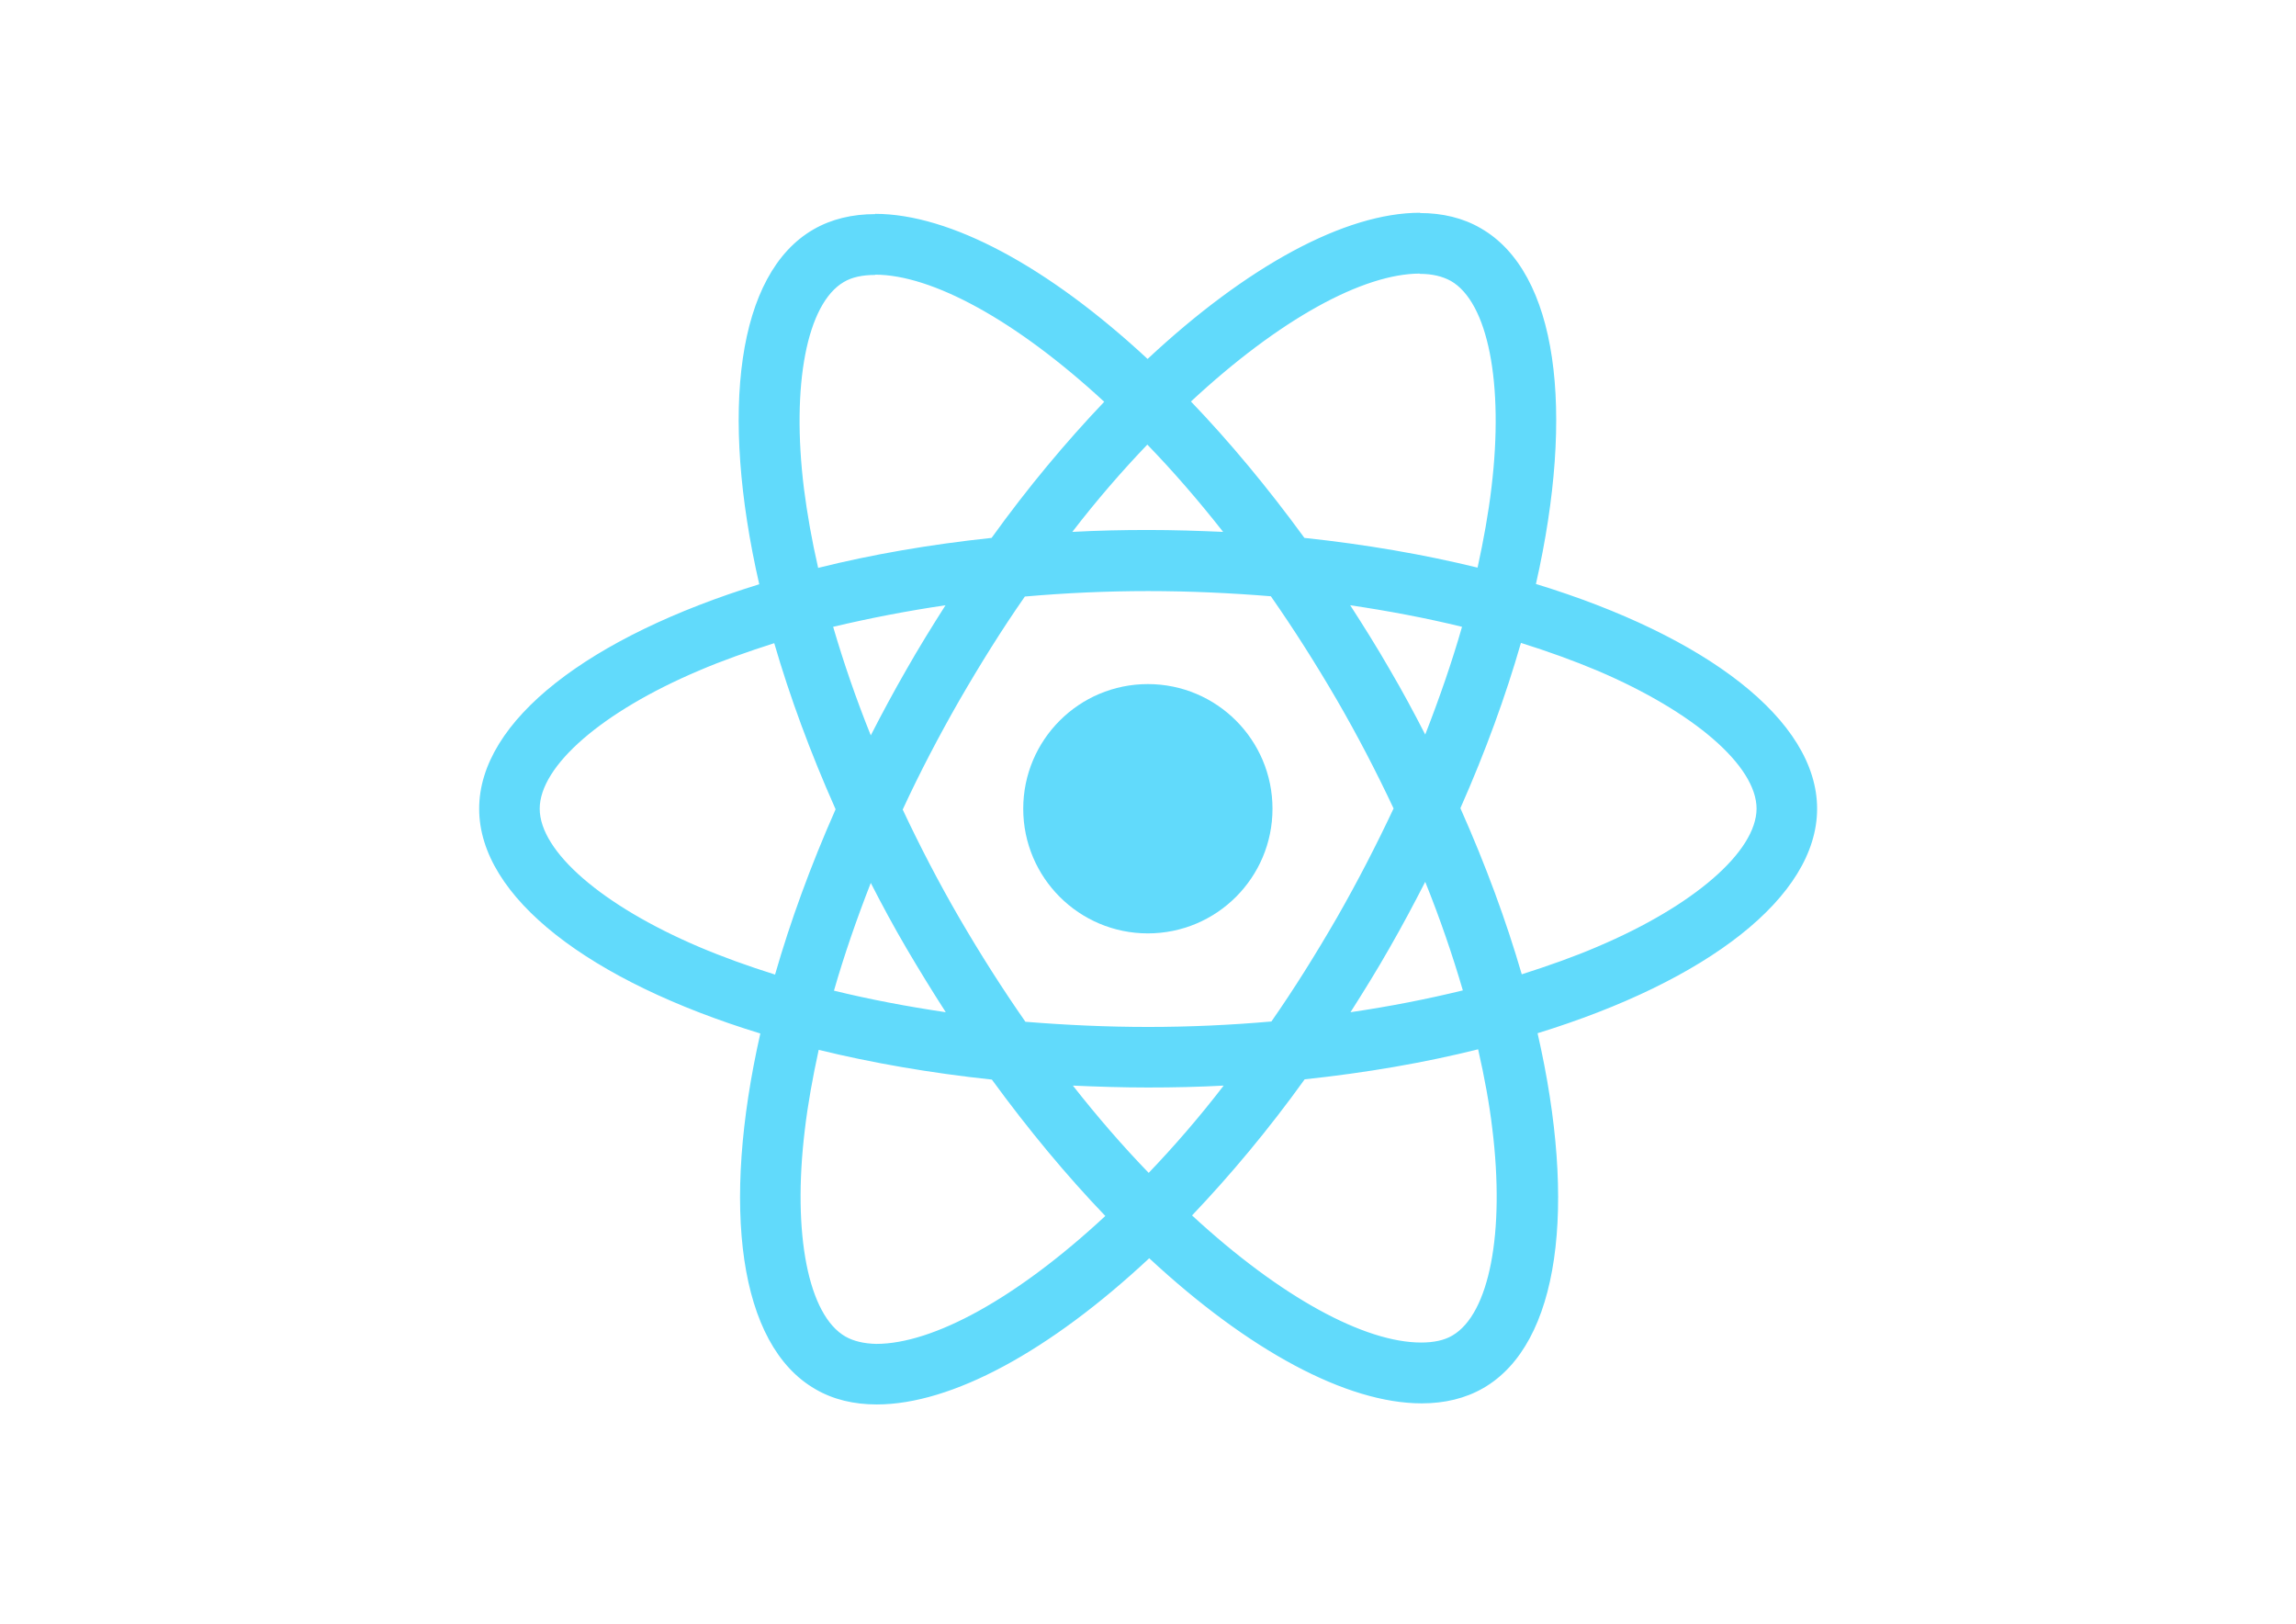
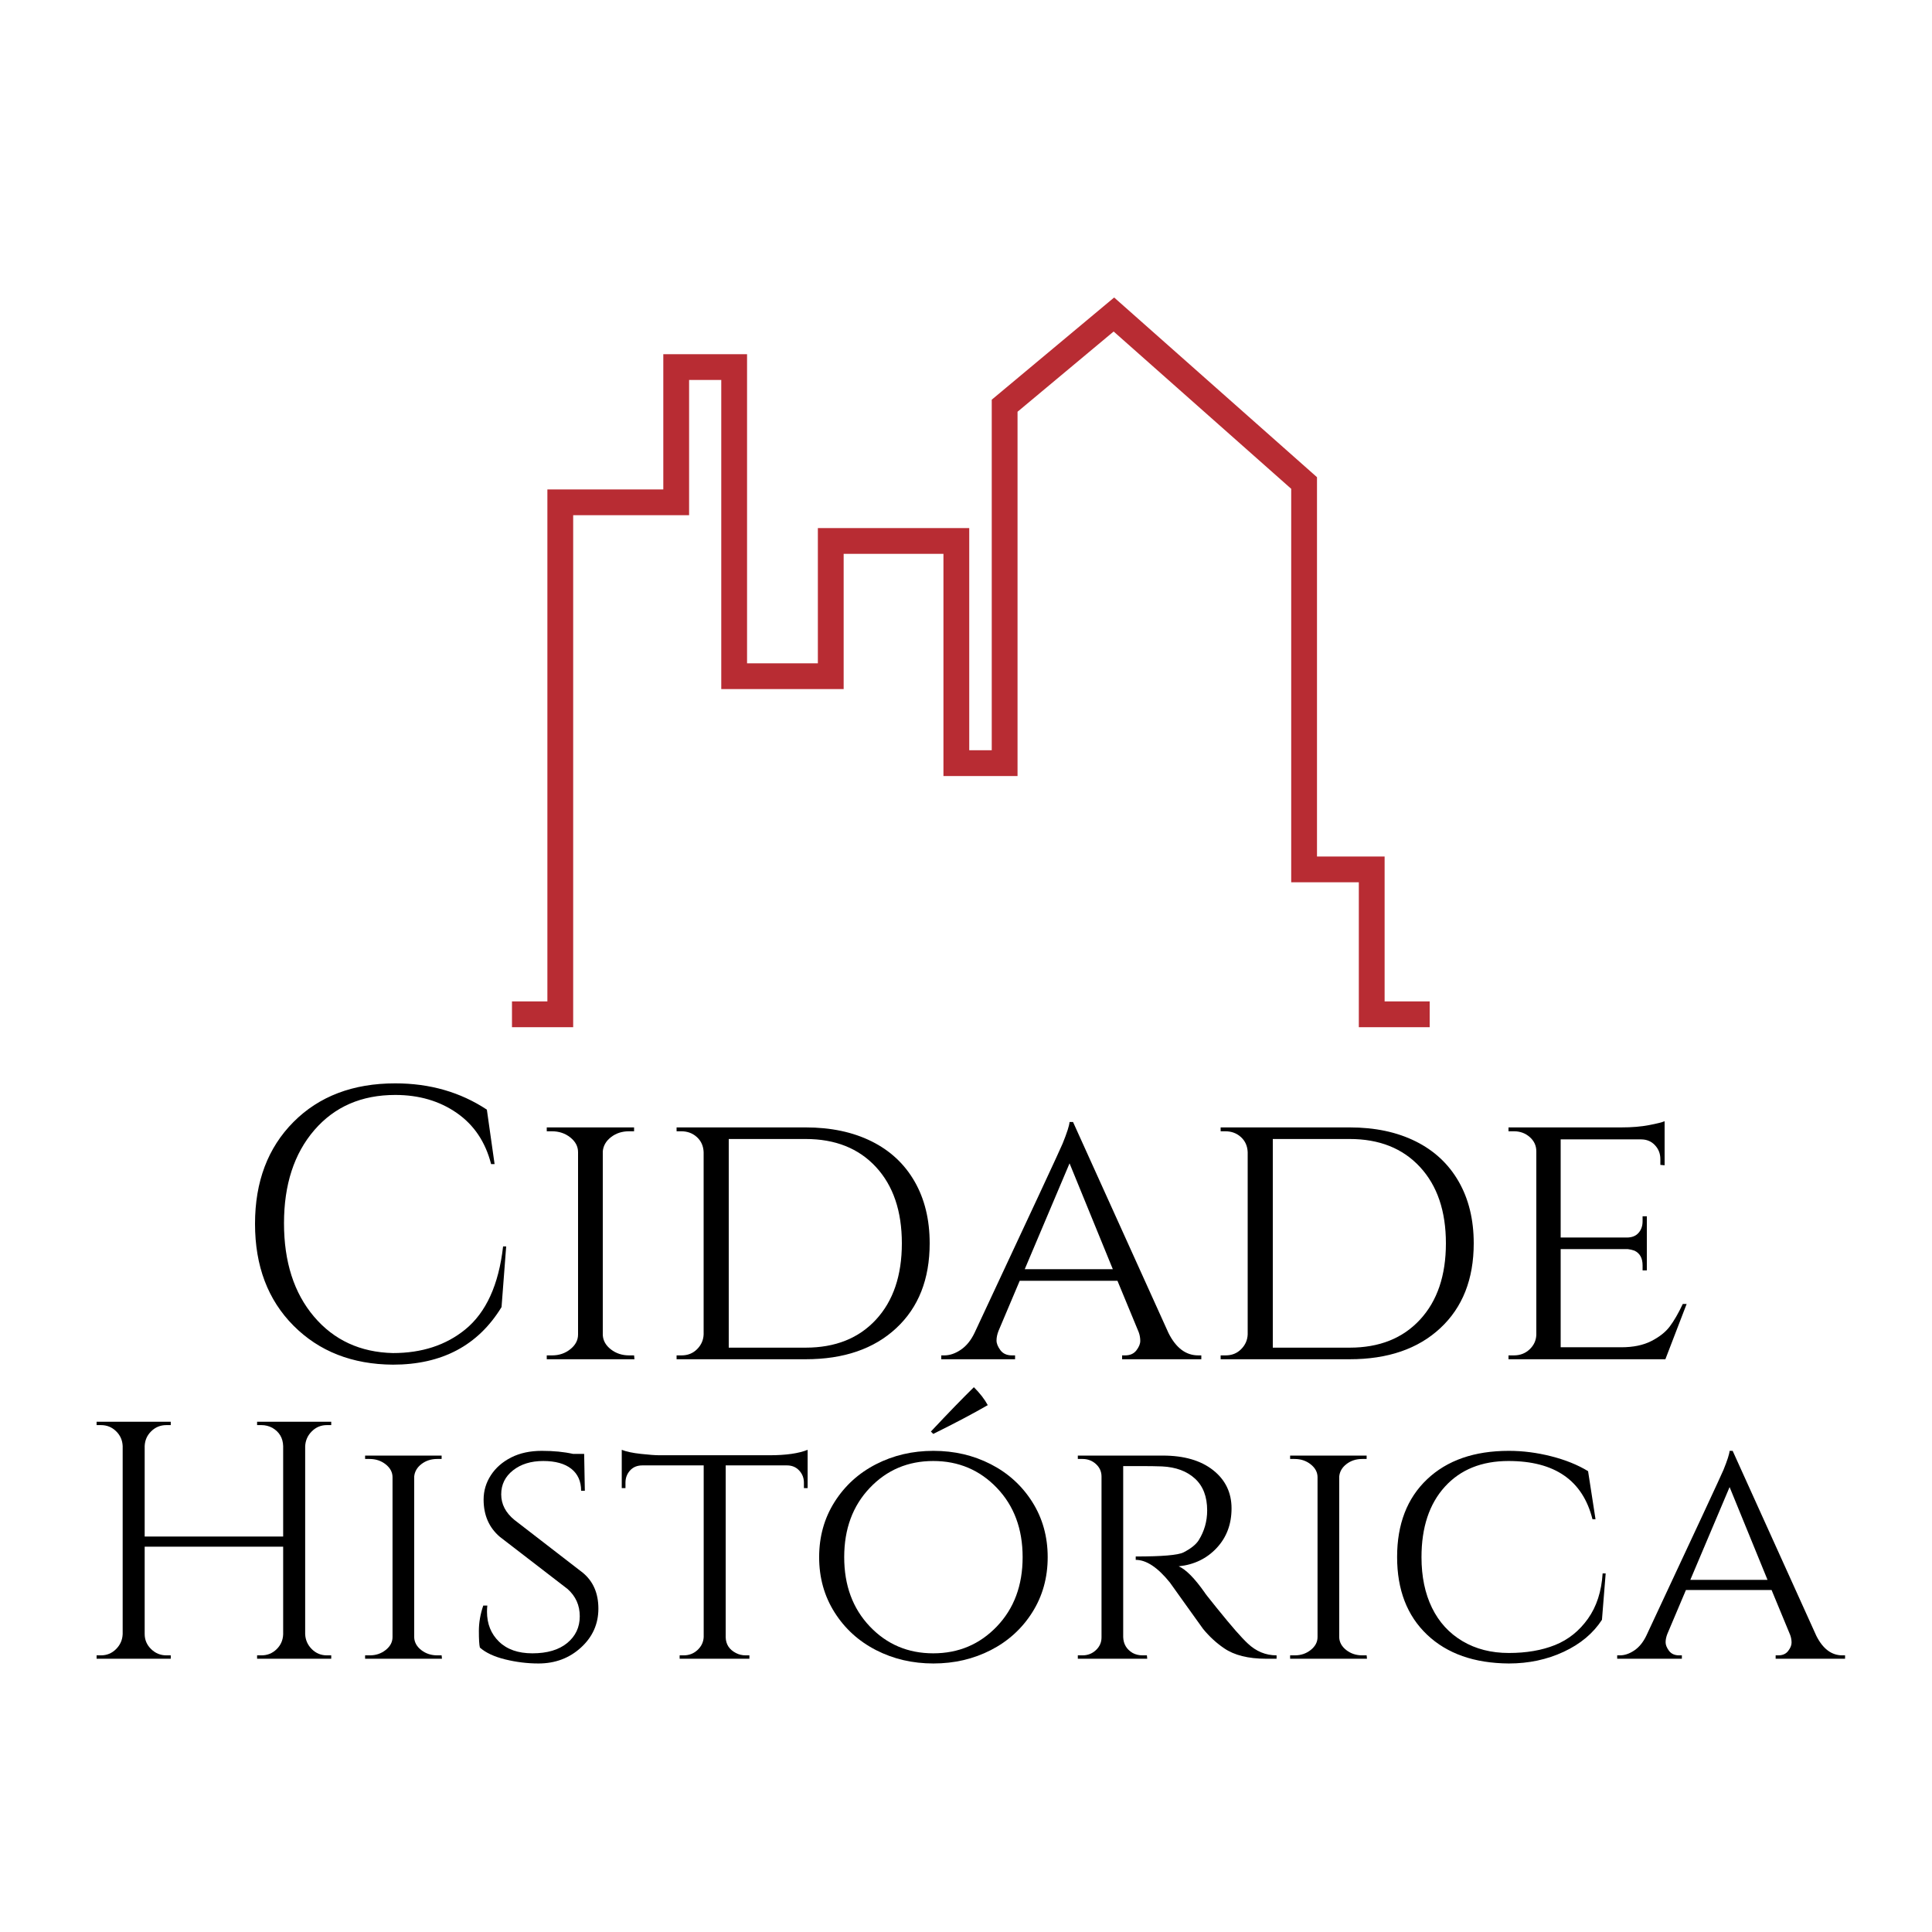
- <svg xmlns="http://www.w3.org/2000/svg" viewBox="0 0 841.9 595.3">
-   <g fill="#61DAFB">
-     <path d="M666.3 296.5c0-32.5-40.7-63.3-103.1-82.4 14.4-63.6 8-114.2-20.2-130.4-6.5-3.8-14.1-5.6-22.4-5.6v22.3c4.6 0 8.3.9 11.4 2.6 13.6 7.8 19.5 37.5 14.9 75.7-1.1 9.4-2.9 19.3-5.1 29.4-19.6-4.8-41-8.5-63.5-10.9-13.5-18.5-27.5-35.3-41.6-50 32.6-30.3 63.2-46.9 84-46.9V78c-27.5 0-63.5 19.6-99.9 53.6-36.4-33.8-72.4-53.2-99.9-53.2v22.3c20.7 0 51.4 16.5 84 46.6-14 14.7-28 31.4-41.3 49.9-22.6 2.4-44 6.1-63.6 11-2.3-10-4-19.7-5.2-29-4.7-38.2 1.1-67.9 14.6-75.8 3-1.8 6.9-2.6 11.5-2.6V78.5c-8.4 0-16 1.8-22.6 5.6-28.1 16.2-34.4 66.7-19.9 130.1-62.2 19.2-102.7 49.9-102.7 82.3 0 32.5 40.7 63.3 103.1 82.4-14.4 63.6-8 114.2 20.2 130.4 6.5 3.8 14.1 5.6 22.5 5.6 27.5 0 63.5-19.6 99.9-53.6 36.4 33.8 72.4 53.2 99.9 53.2 8.4 0 16-1.8 22.6-5.6 28.1-16.2 34.4-66.7 19.9-130.1 62-19.1 102.5-49.9 102.5-82.3zm-130.2-66.7c-3.7 12.9-8.3 26.2-13.5 39.5-4.1-8-8.4-16-13.1-24-4.6-8-9.5-15.8-14.4-23.4 14.2 2.1 27.9 4.7 41 7.9zm-45.8 106.5c-7.8 13.5-15.8 26.3-24.1 38.2-14.9 1.3-30 2-45.2 2-15.1 0-30.2-.7-45-1.9-8.3-11.9-16.4-24.6-24.2-38-7.6-13.1-14.5-26.4-20.8-39.8 6.2-13.4 13.2-26.8 20.7-39.9 7.8-13.5 15.8-26.3 24.1-38.2 14.9-1.3 30-2 45.2-2 15.1 0 30.2.7 45 1.9 8.3 11.9 16.4 24.6 24.2 38 7.6 13.1 14.5 26.4 20.8 39.8-6.3 13.4-13.2 26.8-20.7 39.9zm32.3-13c5.4 13.4 10 26.8 13.8 39.8-13.1 3.2-26.9 5.9-41.2 8 4.9-7.7 9.8-15.6 14.4-23.7 4.6-8 8.9-16.1 13-24.1zM421.2 430c-9.3-9.6-18.6-20.3-27.8-32 9 .4 18.2.7 27.5.7 9.4 0 18.7-.2 27.8-.7-9 11.7-18.3 22.4-27.5 32zm-74.4-58.9c-14.2-2.1-27.9-4.7-41-7.9 3.7-12.9 8.3-26.2 13.5-39.5 4.1 8 8.4 16 13.1 24 4.7 8 9.5 15.8 14.4 23.4zM420.7 163c9.3 9.6 18.6 20.3 27.8 32-9-.4-18.2-.7-27.5-.7-9.4 0-18.7.2-27.8.7 9-11.7 18.3-22.4 27.5-32zm-74 58.9c-4.9 7.7-9.8 15.6-14.4 23.7-4.6 8-8.9 16-13 24-5.4-13.4-10-26.8-13.8-39.8 13.1-3.1 26.9-5.8 41.2-7.9zm-90.5 125.2c-35.4-15.1-58.3-34.9-58.3-50.6 0-15.7 22.9-35.6 58.3-50.6 8.6-3.7 18-7 27.7-10.1 5.7 19.6 13.2 40 22.5 60.9-9.2 20.8-16.6 41.1-22.2 60.6-9.9-3.1-19.3-6.5-28-10.2zM310 490c-13.6-7.8-19.5-37.5-14.9-75.7 1.1-9.4 2.9-19.3 5.1-29.4 19.6 4.8 41 8.5 63.5 10.9 13.5 18.5 27.5 35.3 41.6 50-32.6 30.3-63.2 46.9-84 46.9-4.5-.1-8.3-1-11.3-2.7zm237.2-76.2c4.7 38.2-1.1 67.9-14.6 75.8-3 1.8-6.9 2.6-11.5 2.6-20.7 0-51.4-16.5-84-46.6 14-14.7 28-31.4 41.3-49.9 22.6-2.4 44-6.1 63.6-11 2.3 10.1 4.1 19.8 5.2 29.1zm38.5-66.7c-8.6 3.7-18 7-27.7 10.1-5.7-19.6-13.2-40-22.5-60.9 9.2-20.8 16.6-41.1 22.2-60.6 9.9 3.1 19.3 6.5 28.1 10.2 35.4 15.1 58.3 34.9 58.3 50.6-.1 15.7-23 35.6-58.4 50.6zM320.8 78.4z" />
-     <circle cx="420.9" cy="296.5" r="45.7" />
-     <path d="M520.5 78.1z" />
+ <svg xmlns="http://www.w3.org/2000/svg" width="100%" height="100%" viewBox="0 0 200 200" version="1.1" xml:space="preserve" style="fill-rule:evenodd;clip-rule:evenodd;stroke-miterlimit:1.5;">
+   <g transform="matrix(1,0,0,1,-10.1772,-0.810127)">
+     <path d="M50.857,142.079C46.644,142.052 43.211,140.706 40.557,138.039C37.904,135.372 36.577,131.859 36.577,127.499C36.577,123.139 37.904,119.626 40.557,116.959C43.211,114.292 46.724,112.959 51.097,112.959C54.671,112.959 57.831,113.866 60.577,115.679L61.377,121.319L61.017,121.319C60.431,119.026 59.244,117.259 57.457,116.019C55.671,114.779 53.551,114.159 51.097,114.159C47.604,114.159 44.811,115.372 42.717,117.799C40.624,120.226 39.577,123.439 39.577,127.439C39.577,131.439 40.611,134.659 42.677,137.099C44.744,139.539 47.471,140.799 50.857,140.879C53.844,140.879 56.337,140.066 58.337,138.439C60.497,136.679 61.804,133.812 62.257,129.839L62.577,129.839L62.097,136.119C59.671,140.092 55.924,142.079 50.857,142.079Z" style="fill-rule:nonzero;" />
+     <path d="M67.337,141.119C68.057,141.119 68.684,140.906 69.217,140.479C69.751,140.052 70.017,139.546 70.017,138.959L70.017,120.079C70.017,119.492 69.751,118.986 69.217,118.559C68.684,118.132 68.044,117.919 67.297,117.919L66.777,117.919L66.777,117.519L75.817,117.519L75.817,117.919L75.297,117.919C74.577,117.919 73.957,118.119 73.437,118.519C72.917,118.919 72.631,119.412 72.577,119.999L72.577,138.999C72.604,139.586 72.884,140.086 73.417,140.499C73.951,140.912 74.577,141.119 75.297,141.119L75.817,141.119L75.857,141.519L66.777,141.519L66.777,141.119L67.337,141.119Z" style="fill-rule:nonzero;" />
+     <path d="M106.417,129.519C106.417,133.226 105.264,136.152 102.957,138.299C100.651,140.446 97.524,141.519 93.577,141.519L80.217,141.519L80.217,141.119L80.737,141.119C81.377,141.119 81.911,140.906 82.337,140.479C82.764,140.052 82.991,139.546 83.017,138.959L83.017,120.079C82.991,119.439 82.757,118.919 82.317,118.519C81.877,118.119 81.337,117.919 80.697,117.919L80.217,117.919L80.217,117.519L93.577,117.519C96.191,117.519 98.464,117.999 100.397,118.959C102.331,119.919 103.817,121.306 104.857,123.119C105.897,124.932 106.417,127.066 106.417,129.519ZM85.617,118.719L85.617,140.319L93.577,140.319C96.644,140.319 99.071,139.352 100.857,137.419C102.644,135.486 103.537,132.852 103.537,129.519C103.537,126.186 102.644,123.552 100.857,121.619C99.071,119.686 96.644,118.719 93.577,118.719L85.617,118.719Z" style="fill-rule:nonzero;" />
+     <path d="M134.217,141.119L134.537,141.119L134.537,141.519L126.337,141.519L126.337,141.119L126.657,141.119C127.164,141.119 127.551,140.946 127.817,140.599C128.084,140.252 128.217,139.926 128.217,139.619C128.217,139.312 128.164,139.012 128.057,138.719L125.857,133.399L115.737,133.399L113.537,138.599C113.404,138.946 113.337,139.272 113.337,139.579C113.337,139.886 113.471,140.219 113.737,140.579C114.004,140.939 114.404,141.119 114.937,141.119L115.257,141.119L115.257,141.519L107.617,141.519L107.617,141.119L107.937,141.119C108.497,141.119 109.064,140.926 109.637,140.539C110.211,140.152 110.684,139.572 111.057,138.799C116.897,126.319 119.937,119.786 120.177,119.199C120.631,118.079 120.871,117.332 120.897,116.959L121.257,116.959L131.137,138.799C131.911,140.346 132.937,141.119 134.217,141.119ZM116.257,132.199L125.377,132.199L120.897,121.239L116.257,132.199Z" style="fill-rule:nonzero;" />
+     <path d="M162.737,129.519C162.737,133.226 161.584,136.152 159.277,138.299C156.971,140.446 153.844,141.519 149.897,141.519L136.537,141.519L136.537,141.119L137.057,141.119C137.697,141.119 138.231,140.906 138.657,140.479C139.084,140.052 139.311,139.546 139.337,138.959L139.337,120.079C139.311,119.439 139.077,118.919 138.637,118.519C138.197,118.119 137.657,117.919 137.017,117.919L136.537,117.919L136.537,117.519L149.897,117.519C152.511,117.519 154.784,117.999 156.717,118.959C158.651,119.919 160.137,121.306 161.177,123.119C162.217,124.932 162.737,127.066 162.737,129.519ZM141.937,118.719L141.937,140.319L149.897,140.319C152.964,140.319 155.391,139.352 157.177,137.419C158.964,135.486 159.857,132.852 159.857,129.519C159.857,126.186 158.964,123.552 157.177,121.619C155.391,119.686 152.964,118.719 149.897,118.719L141.937,118.719Z" style="fill-rule:nonzero;" />
+     <path d="M166.897,141.119C167.537,141.119 168.077,140.912 168.517,140.499C168.957,140.086 169.191,139.586 169.217,138.999L169.217,119.999C169.217,119.412 168.991,118.919 168.537,118.519C168.084,118.119 167.537,117.919 166.897,117.919L166.337,117.919L166.337,117.519L178.017,117.519C179.111,117.519 180.071,117.439 180.897,117.279C181.724,117.119 182.257,116.986 182.497,116.879L182.497,121.439L182.057,121.399L182.057,120.799C182.057,120.239 181.871,119.759 181.497,119.359C181.124,118.959 180.644,118.759 180.057,118.759L171.737,118.759L171.737,128.919L178.577,128.919C179.111,128.919 179.517,128.759 179.797,128.439C180.077,128.119 180.217,127.719 180.217,127.239L180.217,126.719L180.657,126.719L180.657,132.319L180.217,132.319L180.217,131.799C180.217,131.052 179.937,130.546 179.377,130.279C179.164,130.199 178.937,130.146 178.697,130.119L171.737,130.119L171.737,140.279L178.017,140.279C179.244,140.279 180.277,140.066 181.117,139.639C181.957,139.212 182.597,138.706 183.037,138.119C183.477,137.532 183.924,136.759 184.377,135.799L184.777,135.799L182.577,141.519L166.337,141.519L166.337,141.119L166.897,141.119Z" style="fill-rule:nonzero;" />
+   </g>
+   <g transform="matrix(0.984901,0,0,0.984901,-5.31814,2.30893)">
+     <path d="M32.884,171.644C33.501,171.644 34.029,171.431 34.468,171.004C34.907,170.576 35.138,170.055 35.162,169.438L35.162,160.22L20.606,160.22L20.606,169.402C20.606,170.019 20.832,170.547 21.283,170.986C21.733,171.425 22.267,171.644 22.884,171.644L23.347,171.644L23.347,172L15.553,172L15.553,171.644L16.016,171.644C16.632,171.644 17.16,171.425 17.599,170.986C18.038,170.547 18.27,170.019 18.293,169.402L18.293,149.651C18.27,149.034 18.038,148.512 17.599,148.085C17.16,147.658 16.632,147.444 16.016,147.444L15.553,147.444L15.553,147.089L23.347,147.089L23.347,147.444L22.884,147.444C22.267,147.444 21.739,147.658 21.3,148.085C20.861,148.512 20.63,149.034 20.606,149.651L20.606,159.153L35.162,159.153L35.162,149.651C35.138,148.797 34.758,148.156 34.023,147.729C33.667,147.539 33.288,147.444 32.884,147.444L32.422,147.444L32.422,147.089L40.215,147.089L40.215,147.444L39.753,147.444C39.136,147.444 38.608,147.664 38.169,148.103C37.73,148.542 37.499,149.07 37.475,149.687L37.475,169.402C37.499,170.019 37.73,170.547 38.169,170.986C38.608,171.425 39.136,171.644 39.753,171.644L40.215,171.644L40.215,172L32.422,172L32.422,171.644L32.884,171.644Z" style="fill-rule:nonzero;" />
+     <path d="M44.272,171.644C44.913,171.644 45.47,171.454 45.945,171.075C46.419,170.695 46.657,170.244 46.657,169.722L46.657,152.925C46.657,152.403 46.419,151.952 45.945,151.573C45.47,151.193 44.901,151.003 44.237,151.003L43.774,151.003L43.774,150.647L51.817,150.647L51.817,151.003L51.354,151.003C50.714,151.003 50.162,151.181 49.699,151.537C49.237,151.893 48.982,152.332 48.934,152.854L48.934,169.758C48.958,170.28 49.207,170.725 49.682,171.093C50.156,171.46 50.714,171.644 51.354,171.644L51.817,171.644L51.852,172L43.774,172L43.774,171.644L44.272,171.644Z" style="fill-rule:nonzero;" />
+     <path d="M55.838,170.826C55.767,170.541 55.732,169.96 55.732,169.082C55.732,168.204 55.886,167.314 56.194,166.413L56.621,166.413C56.597,166.626 56.586,166.84 56.586,167.053C56.586,168.334 57.007,169.384 57.849,170.203C58.691,171.021 59.86,171.431 61.354,171.431C62.92,171.431 64.142,171.069 65.02,170.345C65.898,169.622 66.337,168.684 66.337,167.534C66.337,166.383 65.91,165.428 65.055,164.669L57.938,159.188C56.799,158.216 56.23,156.911 56.23,155.274C56.23,154.348 56.485,153.494 56.995,152.711C57.505,151.929 58.217,151.306 59.13,150.843C60.044,150.38 61.117,150.149 62.351,150.149C63.585,150.149 64.676,150.256 65.625,150.469L66.799,150.469L66.87,154.348L66.479,154.348C66.479,153.352 66.135,152.581 65.447,152.035C64.759,151.49 63.774,151.217 62.493,151.217C61.212,151.217 60.156,151.543 59.326,152.195C58.495,152.848 58.08,153.69 58.08,154.722C58.08,155.754 58.543,156.65 59.468,157.409L66.657,162.961C67.748,163.862 68.294,165.12 68.294,166.733C68.294,168.346 67.683,169.711 66.461,170.826C65.239,171.941 63.751,172.498 61.995,172.498C60.832,172.498 59.67,172.356 58.507,172.071C57.345,171.786 56.455,171.371 55.838,170.826Z" style="fill-rule:nonzero;" />
+     <path d="M81.675,151.679L81.675,169.758C81.699,170.493 82.055,171.039 82.743,171.395C83.051,171.561 83.395,171.644 83.775,171.644L84.166,171.644L84.166,172L76.835,172L76.835,171.644L77.262,171.644C77.831,171.644 78.318,171.454 78.721,171.075C79.124,170.695 79.338,170.244 79.362,169.722L79.362,151.679L72.92,151.679C72.375,151.679 71.942,151.857 71.621,152.213C71.301,152.569 71.141,152.996 71.141,153.494L71.141,154.064L70.75,154.064L70.75,150.042C71.224,150.232 71.894,150.375 72.76,150.469C73.626,150.564 74.273,150.612 74.7,150.612L86.301,150.612C88.01,150.612 89.338,150.422 90.287,150.042L90.287,154.064L89.896,154.064L89.896,153.494C89.896,152.996 89.73,152.569 89.397,152.213C89.065,151.857 88.638,151.679 88.116,151.679L81.675,151.679Z" style="fill-rule:nonzero;" />
+     <path d="M103.49,148.37L103.241,148.121C105.068,146.175 106.574,144.621 107.761,143.459C108.401,144.099 108.888,144.728 109.22,145.345C107.701,146.223 105.792,147.231 103.49,148.37ZM97.476,151.555C99.303,150.618 101.313,150.149 103.508,150.149C105.703,150.149 107.713,150.618 109.54,151.555C111.367,152.492 112.82,153.815 113.9,155.523C114.979,157.231 115.519,159.165 115.519,161.324C115.519,163.483 114.979,165.416 113.9,167.124C112.82,168.833 111.367,170.155 109.54,171.093C107.713,172.03 105.703,172.498 103.508,172.498C101.313,172.498 99.303,172.03 97.476,171.093C95.649,170.155 94.196,168.833 93.116,167.124C92.037,165.416 91.497,163.483 91.497,161.324C91.497,159.165 92.037,157.231 93.116,155.523C94.196,153.815 95.649,152.492 97.476,151.555ZM96.818,168.601C98.609,170.488 100.833,171.431 103.49,171.431C106.147,171.431 108.378,170.488 110.181,168.601C111.984,166.715 112.885,164.289 112.885,161.324C112.885,158.358 111.984,155.932 110.181,154.046C108.378,152.16 106.147,151.217 103.49,151.217C100.833,151.217 98.609,152.16 96.818,154.046C95.026,155.932 94.131,158.358 94.131,161.324C94.131,164.289 95.026,166.715 96.818,168.601Z" style="fill-rule:nonzero;" />
+     <path d="M125.341,151.751L123.455,151.751L123.455,169.722C123.479,170.458 123.811,171.015 124.451,171.395C124.76,171.561 125.104,171.644 125.483,171.644L125.946,171.644L125.982,172L118.686,172L118.686,171.644L119.184,171.644C119.73,171.644 120.199,171.46 120.59,171.093C120.982,170.725 121.177,170.28 121.177,169.758L121.177,152.854C121.177,152.332 120.982,151.893 120.59,151.537C120.199,151.181 119.73,151.003 119.184,151.003L118.686,151.003L118.686,150.647L127.619,150.647C129.849,150.647 131.61,151.157 132.903,152.178C134.196,153.198 134.843,154.538 134.843,156.199C134.843,157.86 134.321,159.248 133.277,160.363C132.233,161.478 130.905,162.118 129.291,162.285C130.05,162.617 130.964,163.542 132.032,165.06C132.008,165.06 132.417,165.582 133.259,166.626C134.102,167.67 134.778,168.483 135.288,169.064C135.798,169.645 136.219,170.09 136.551,170.399C137.429,171.229 138.437,171.644 139.576,171.644L139.576,172L138.473,172C136.599,172 135.128,171.632 134.06,170.897C133.253,170.351 132.518,169.675 131.854,168.868C131.711,168.678 131.112,167.842 130.056,166.359C129.001,164.877 128.437,164.088 128.366,163.993C127.085,162.403 125.887,161.608 124.772,161.608L124.772,161.253C127.547,161.253 129.22,161.11 129.79,160.825C130.572,160.422 131.106,159.995 131.391,159.544C131.984,158.595 132.281,157.551 132.281,156.413C132.281,154.965 131.854,153.85 130.999,153.067C130.145,152.284 128.995,151.857 127.547,151.786C126.907,151.762 126.171,151.751 125.341,151.751Z" style="fill-rule:nonzero;" />
+     <path d="M141.498,171.644C142.138,171.644 142.696,171.454 143.17,171.075C143.645,170.695 143.882,170.244 143.882,169.722L143.882,152.925C143.882,152.403 143.645,151.952 143.17,151.573C142.696,151.193 142.127,151.003 141.462,151.003L141,151.003L141,150.647L149.042,150.647L149.042,151.003L148.58,151.003C147.939,151.003 147.388,151.181 146.925,151.537C146.462,151.893 146.207,152.332 146.16,152.854L146.16,169.758C146.184,170.28 146.433,170.725 146.907,171.093C147.382,171.46 147.939,171.644 148.58,171.644L149.042,171.644L149.078,172L141,172L141,171.644L141.498,171.644Z" style="fill-rule:nonzero;" />
+     <path d="M163.989,172.498C160.359,172.475 157.495,171.466 155.395,169.473C153.295,167.48 152.245,164.758 152.245,161.306C152.245,157.854 153.295,155.131 155.395,153.139C157.495,151.146 160.359,150.149 163.989,150.149C165.46,150.149 166.943,150.339 168.438,150.719C169.932,151.098 171.225,151.62 172.317,152.284L173.1,157.338L172.779,157.338C171.759,153.257 168.817,151.217 163.954,151.217C161.13,151.217 158.9,152.118 157.263,153.921C155.626,155.725 154.808,158.192 154.808,161.324C154.808,163.364 155.175,165.138 155.911,166.644C156.646,168.151 157.714,169.319 159.114,170.149C160.514,170.98 162.139,171.395 163.989,171.395C165.84,171.395 167.459,171.116 168.847,170.559C170.235,170.001 171.386,169.082 172.299,167.801C173.212,166.519 173.728,164.93 173.847,163.032L174.167,163.032L173.776,167.907C172.851,169.331 171.51,170.452 169.755,171.27C167.999,172.089 166.077,172.498 163.989,172.498Z" style="fill-rule:nonzero;" />
+     <path d="M199.043,171.644L199.328,171.644L199.328,172L192.032,172L192.032,171.644L192.317,171.644C192.768,171.644 193.112,171.49 193.349,171.181C193.586,170.873 193.705,170.582 193.705,170.31C193.705,170.037 193.658,169.77 193.563,169.509L191.605,164.776L182.602,164.776L180.644,169.402C180.526,169.711 180.466,170.001 180.466,170.274C180.466,170.547 180.585,170.843 180.822,171.164C181.06,171.484 181.415,171.644 181.89,171.644L182.175,171.644L182.175,172L175.377,172L175.377,171.644L175.662,171.644C176.16,171.644 176.664,171.472 177.175,171.128C177.685,170.784 178.106,170.268 178.438,169.58C183.634,158.477 186.338,152.664 186.552,152.142C186.955,151.146 187.169,150.481 187.192,150.149L187.513,150.149L196.303,169.58C196.991,170.956 197.904,171.644 199.043,171.644ZM183.064,163.708L191.178,163.708L187.192,153.957L183.064,163.708Z" style="fill-rule:nonzero;" />
+   </g>
+   <g transform="matrix(1,0,0,1,1.38608,0.405063)">
+     <path d="M51.614,104.595L56.614,104.595L56.614,51.595L68.614,51.595L68.614,37.595L74.614,37.595L74.614,69.595L84.614,69.595L84.614,55.595L97.614,55.595L97.614,78.595L102.614,78.595L102.614,41.595L113.924,32.152L133.614,49.595L133.614,89.595L140.614,89.595L140.614,104.595L146.614,104.595" style="fill:none;stroke:rgb(184,44,51);stroke-width:2.67px;" />
  </g>
</svg>
